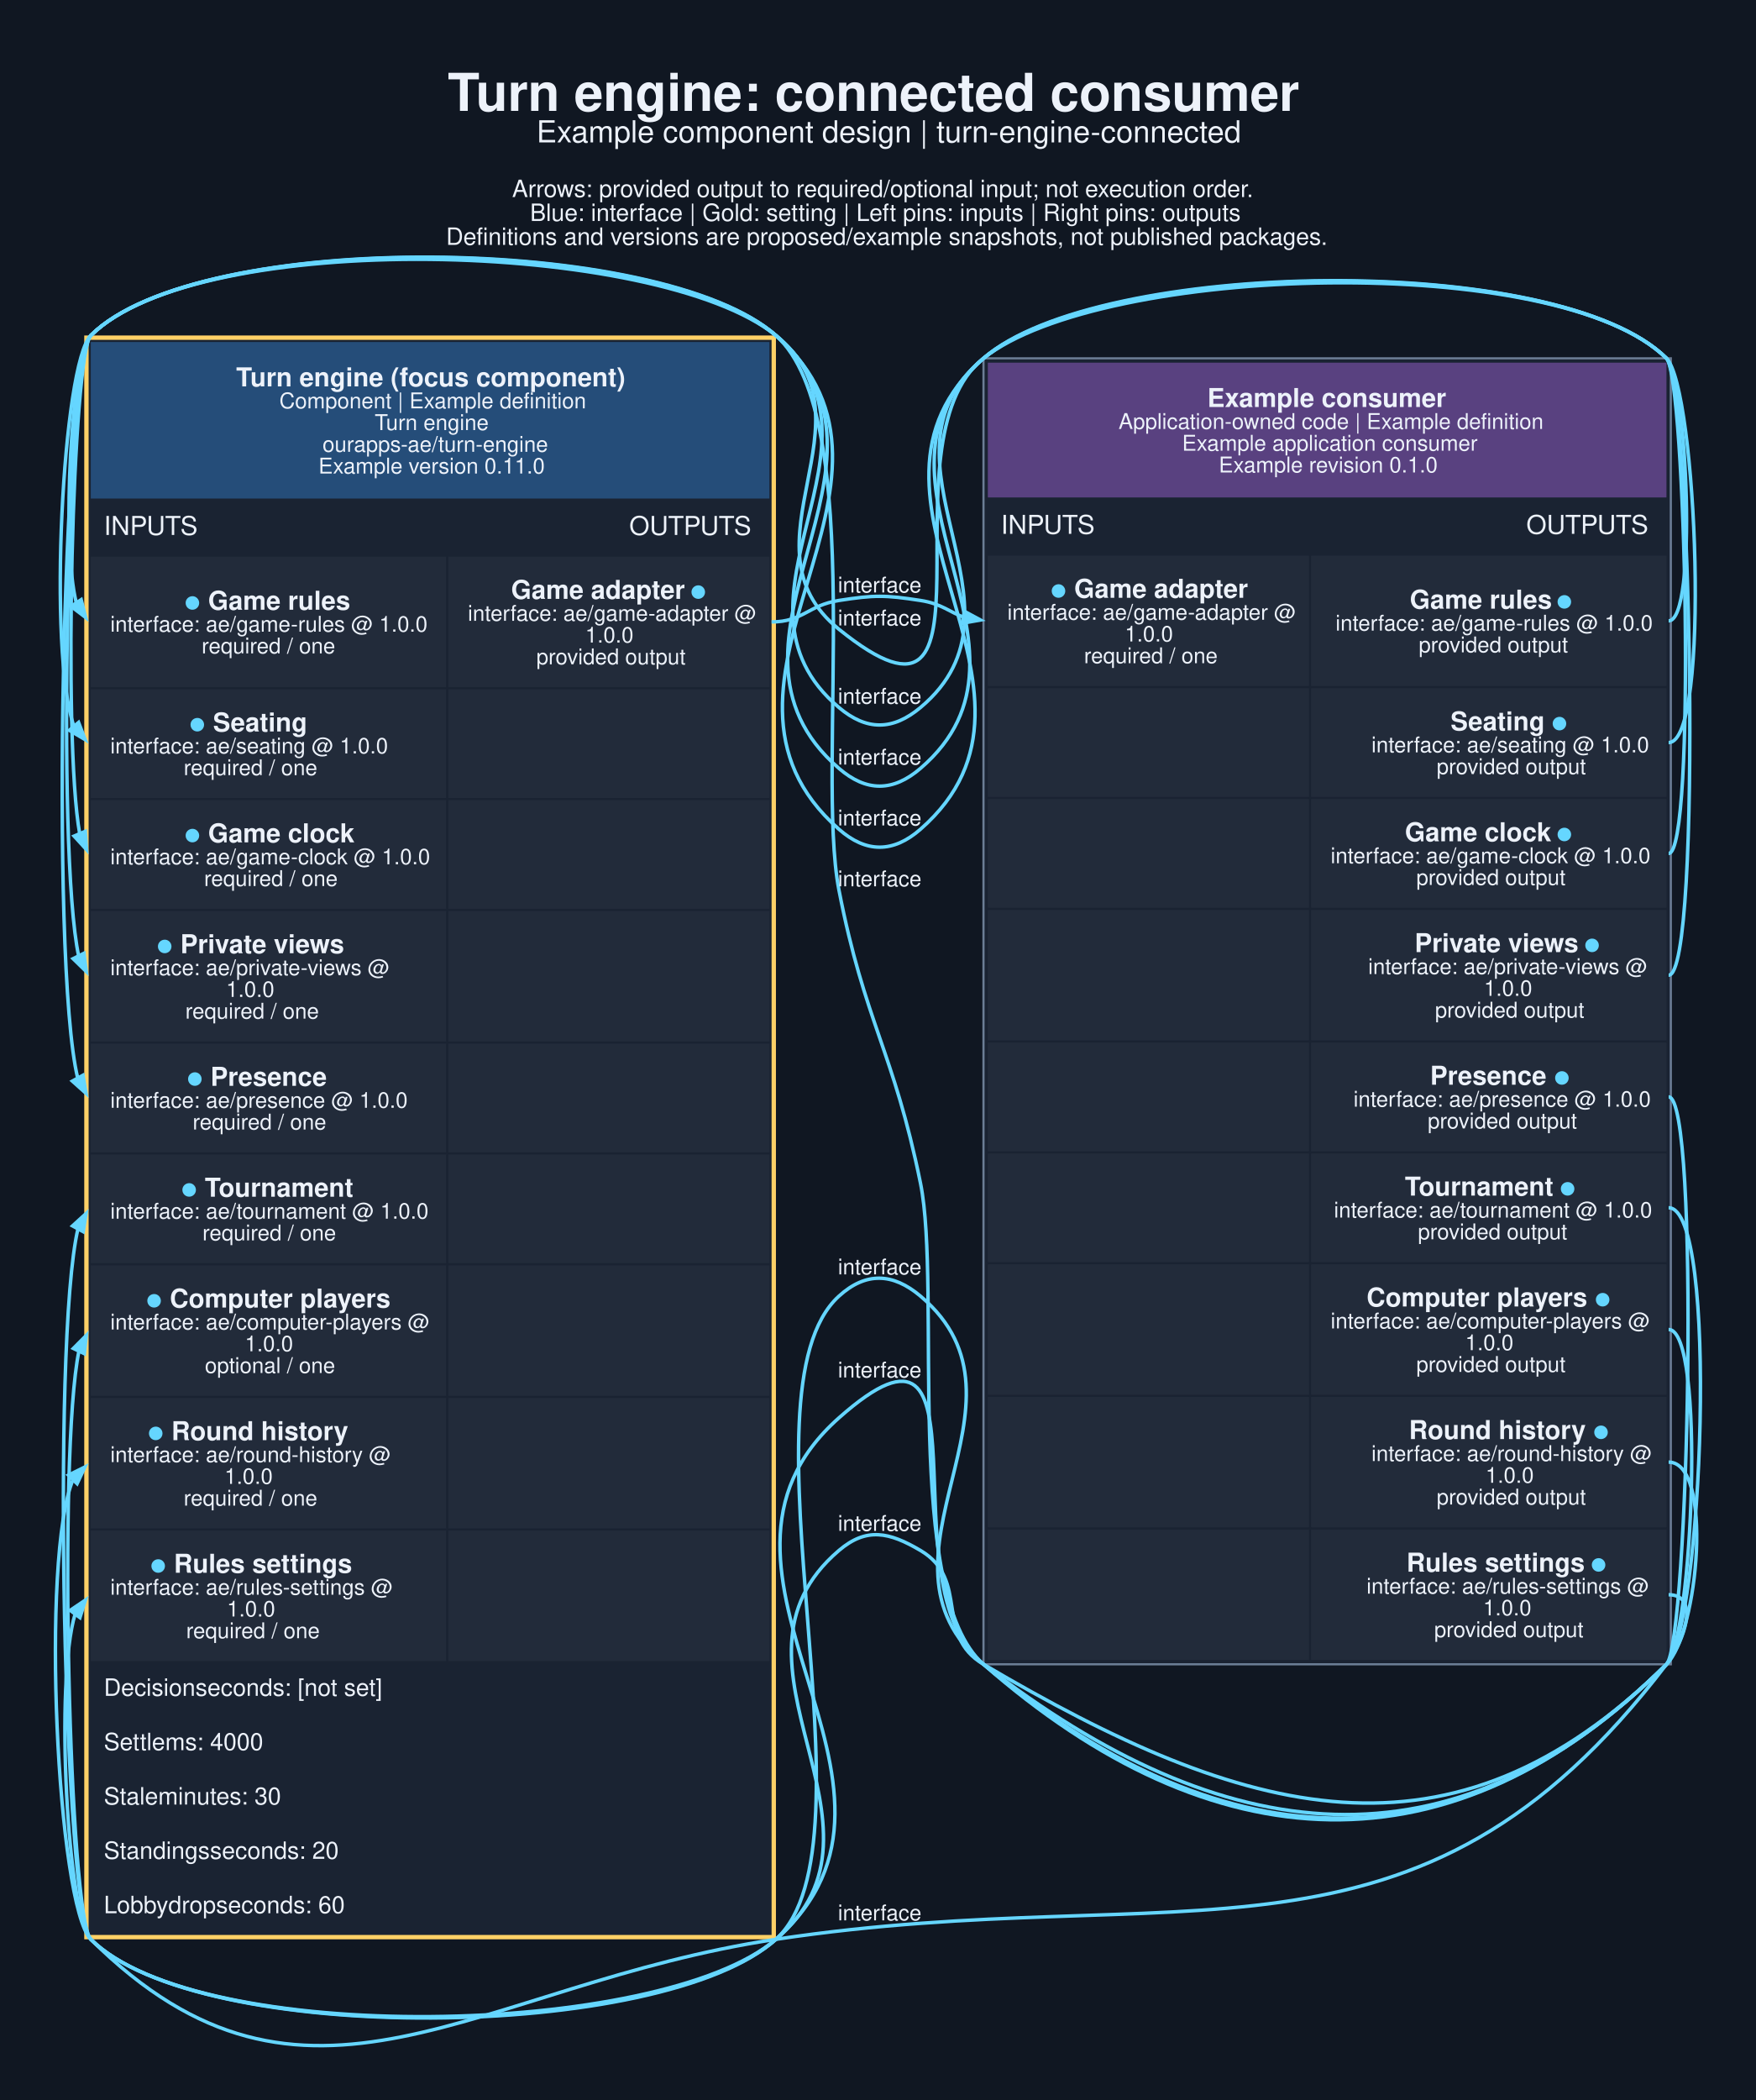
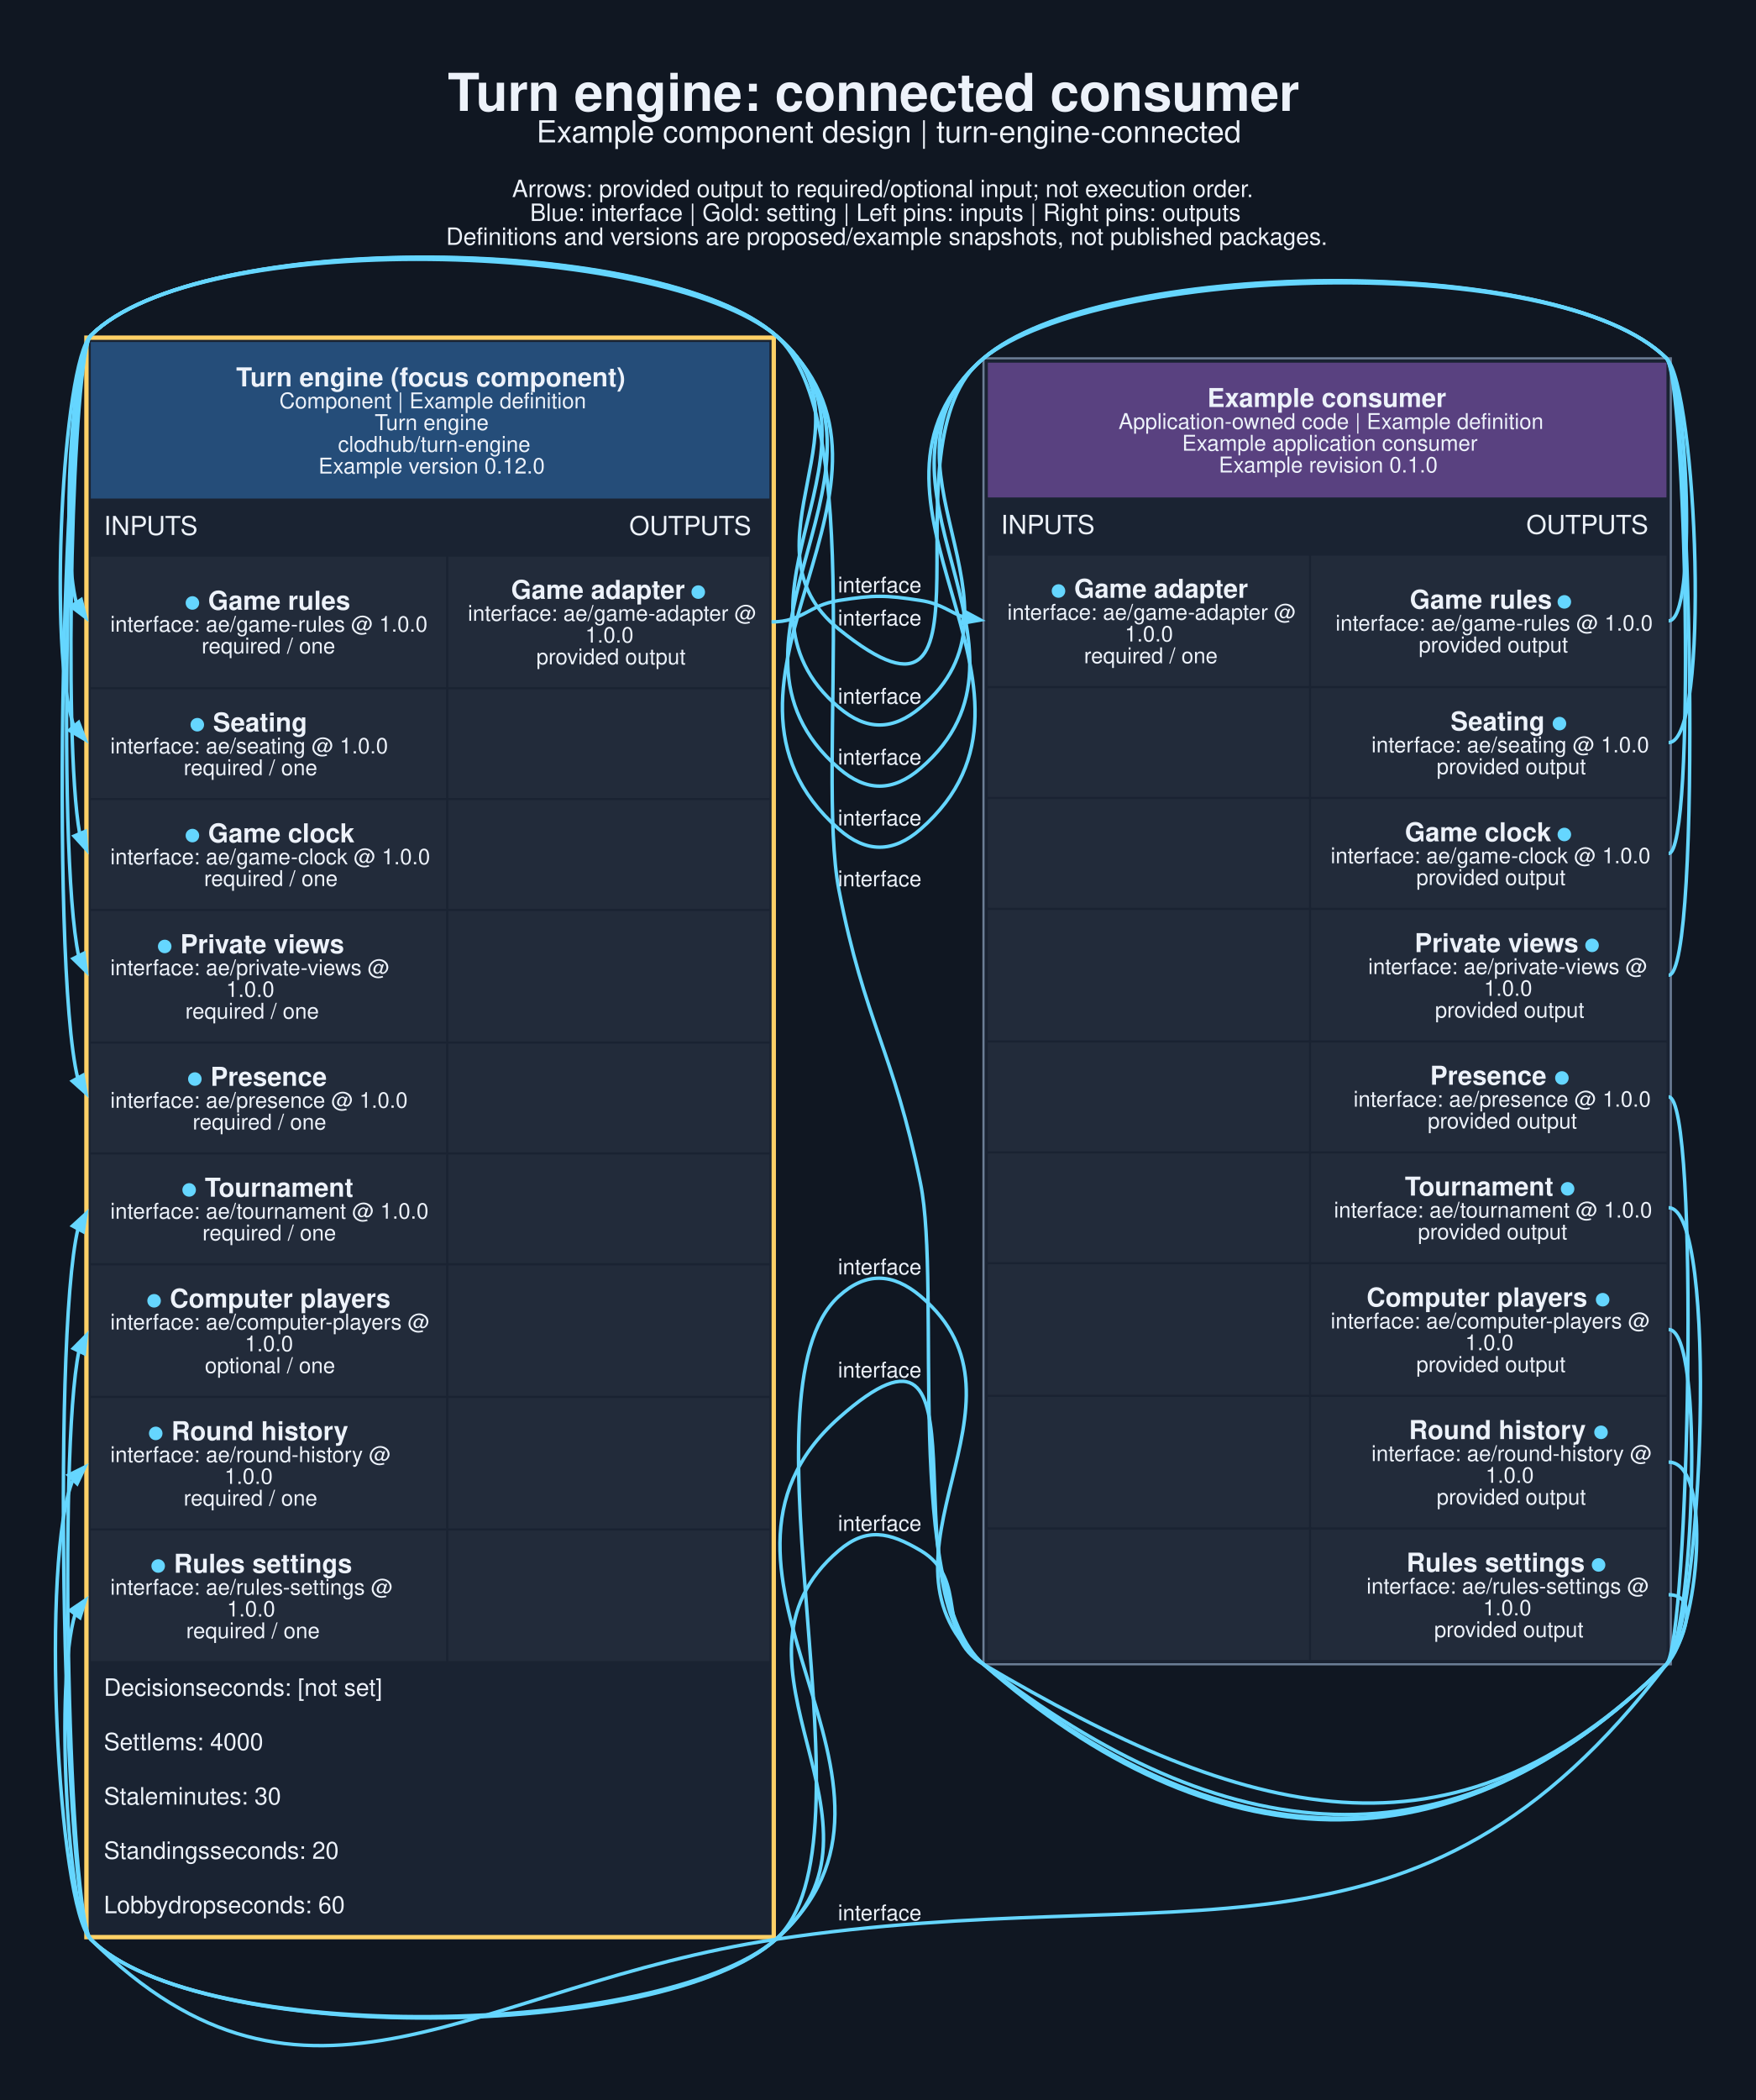
<svg xmlns="http://www.w3.org/2000/svg" width="1077pt" height="1288pt" viewBox="0.00 0.00 1077.00 1288.00">
  <g id="graph0" class="graph" transform="scale(1.33333 1.33333) rotate(0) translate(25.2 941.1)">
    <polygon fill="#101722" stroke="none" points="-25.2,25.2 -25.2,-941.1 782.77,-941.1 782.77,25.2 -25.2,25.2" />
    <text xml:space="preserve" text-anchor="start" x="180.79" y="-890.1" font-family="Helvetica,sans-Serif" font-weight="bold" font-size="24.00" fill="#edf2fa">Turn engine: connected consumer</text>
    <text xml:space="preserve" text-anchor="start" x="221.66" y="-875.6" font-family="Helvetica,sans-Serif" font-size="14.00" fill="#edf2fa">Example component design | turn-engine-connected</text>
    <text xml:space="preserve" text-anchor="start" x="210.41" y="-850.45" font-family="Helvetica,sans-Serif" font-size="11.00" fill="#edf2fa">Arrows: provided output to required/optional input; not execution order.</text>
    <text xml:space="preserve" text-anchor="start" x="218.66" y="-839.45" font-family="Helvetica,sans-Serif" font-size="11.00" fill="#edf2fa">Blue: interface | Gold: setting | Left pins: inputs | Right pins: outputs</text>
    <text xml:space="preserve" text-anchor="start" x="180.04" y="-828.45" font-family="Helvetica,sans-Serif" font-size="11.00" fill="#edf2fa">Definitions and versions are proposed/example snapshots, not published packages.</text>
    <g id="node1" class="node">
      <polygon fill="#1a2332" stroke="none" points="13.57,-49.02 13.57,-786.77 331.82,-786.77 331.82,-49.02 13.57,-49.02" />
      <polygon fill="#254d79" stroke="none" points="16.57,-711.77 16.57,-783.77 328.82,-783.77 328.82,-711.77 16.57,-711.77" />
      <text xml:space="preserve" text-anchor="start" x="83.45" y="-763.37" font-family="Helvetica,sans-Serif" font-weight="bold" font-size="12.00" fill="#edf2fa">Turn engine (focus component)</text>
      <text xml:space="preserve" text-anchor="start" x="103.32" y="-753.27" font-family="Helvetica,sans-Serif" font-size="10.00" fill="#edf2fa">Component | Example definition</text>
      <text xml:space="preserve" text-anchor="start" x="147.2" y="-743.27" font-family="Helvetica,sans-Serif" font-size="10.00" fill="#edf2fa">Turn engine</text>
-       <text xml:space="preserve" text-anchor="start" x="123.2" y="-733.27" font-family="Helvetica,sans-Serif" font-size="10.00" fill="#edf2fa">ourapps-ae/turn-engine</text>
-       <text xml:space="preserve" text-anchor="start" x="121.32" y="-723.27" font-family="Helvetica,sans-Serif" font-size="10.00" fill="#edf2fa">Example version 0.11.0</text>
+       <text xml:space="preserve" text-anchor="start" x="130.32" y="-733.27" font-family="Helvetica,sans-Serif" font-size="10.00" fill="#edf2fa">clodhub/turn-engine</text>
+       <text xml:space="preserve" text-anchor="start" x="121.32" y="-723.27" font-family="Helvetica,sans-Serif" font-size="10.00" fill="#edf2fa">Example version 0.12.0</text>
      <text xml:space="preserve" text-anchor="start" x="22.57" y="-695.02" font-family="Helvetica,sans-Serif" font-size="12.00" fill="#edf2fa">INPUTS</text>
      <text xml:space="preserve" text-anchor="start" x="264.32" y="-695.02" font-family="Helvetica,sans-Serif" font-size="12.00" fill="#edf2fa">OUTPUTS</text>
      <polygon fill="#222b3a" stroke="none" points="16.57,-625.02 16.57,-685.02 180.07,-685.02 180.07,-625.02 16.57,-625.02" />
      <text xml:space="preserve" text-anchor="start" x="59.7" y="-660.62" font-family="Helvetica,sans-Serif" font-weight="bold" font-size="12.00" fill="#65d6ff">●</text>
      <text xml:space="preserve" text-anchor="start" x="67.2" y="-660.62" font-family="Helvetica,sans-Serif" font-weight="bold" font-size="12.00" fill="#edf2fa"> Game rules</text>
      <text xml:space="preserve" text-anchor="start" x="25.57" y="-650.52" font-family="Helvetica,sans-Serif" font-size="10.00" fill="#edf2fa">interface: ae/game-rules @ 1.0.0</text>
      <text xml:space="preserve" text-anchor="start" x="67.57" y="-640.52" font-family="Helvetica,sans-Serif" font-size="10.00" fill="#edf2fa">required / one</text>
      <polygon fill="#222b3a" stroke="none" points="181.07,-625.02 181.07,-685.02 328.82,-685.02 328.82,-625.02 181.07,-625.02" />
      <text xml:space="preserve" text-anchor="start" x="209.95" y="-665.62" font-family="Helvetica,sans-Serif" font-weight="bold" font-size="12.00" fill="#edf2fa">Game adapter </text>
      <text xml:space="preserve" text-anchor="start" x="292.45" y="-665.62" font-family="Helvetica,sans-Serif" font-weight="bold" font-size="12.00" fill="#65d6ff">●</text>
      <text xml:space="preserve" text-anchor="start" x="190.07" y="-655.52" font-family="Helvetica,sans-Serif" font-size="10.00" fill="#edf2fa">interface: ae/game-adapter @</text>
      <text xml:space="preserve" text-anchor="start" x="244.07" y="-645.52" font-family="Helvetica,sans-Serif" font-size="10.00" fill="#edf2fa">1.0.0</text>
      <text xml:space="preserve" text-anchor="start" x="221.57" y="-635.52" font-family="Helvetica,sans-Serif" font-size="10.00" fill="#edf2fa">provided output</text>
      <polygon fill="#222b3a" stroke="none" points="16.57,-574.02 16.57,-624.02 180.07,-624.02 180.07,-574.02 16.57,-574.02" />
      <text xml:space="preserve" text-anchor="start" x="61.95" y="-604.62" font-family="Helvetica,sans-Serif" font-weight="bold" font-size="12.00" fill="#65d6ff">●</text>
      <text xml:space="preserve" text-anchor="start" x="69.45" y="-604.62" font-family="Helvetica,sans-Serif" font-weight="bold" font-size="12.00" fill="#edf2fa"> Seating</text>
      <text xml:space="preserve" text-anchor="start" x="25.57" y="-594.52" font-family="Helvetica,sans-Serif" font-size="10.00" fill="#edf2fa">interface: ae/seating @ 1.0.0</text>
      <text xml:space="preserve" text-anchor="start" x="59.32" y="-584.52" font-family="Helvetica,sans-Serif" font-size="10.00" fill="#edf2fa">required / one</text>
      <polygon fill="#222b3a" stroke="none" points="181.07,-574.02 181.07,-624.02 328.82,-624.02 328.82,-574.02 181.07,-574.02" />
      <polygon fill="#222b3a" stroke="none" points="16.57,-523.02 16.57,-573.02 180.07,-573.02 180.07,-523.02 16.57,-523.02" />
      <text xml:space="preserve" text-anchor="start" x="59.7" y="-553.62" font-family="Helvetica,sans-Serif" font-weight="bold" font-size="12.00" fill="#65d6ff">●</text>
      <text xml:space="preserve" text-anchor="start" x="67.2" y="-553.62" font-family="Helvetica,sans-Serif" font-weight="bold" font-size="12.00" fill="#edf2fa"> Game clock</text>
      <text xml:space="preserve" text-anchor="start" x="25.57" y="-543.52" font-family="Helvetica,sans-Serif" font-size="10.00" fill="#edf2fa">interface: ae/game-clock @ 1.0.0</text>
      <text xml:space="preserve" text-anchor="start" x="68.7" y="-533.52" font-family="Helvetica,sans-Serif" font-size="10.00" fill="#edf2fa">required / one</text>
      <polygon fill="#222b3a" stroke="none" points="181.07,-523.02 181.07,-573.02 328.82,-573.02 328.82,-523.02 181.07,-523.02" />
      <polygon fill="#222b3a" stroke="none" points="16.57,-462.02 16.57,-522.02 180.07,-522.02 180.07,-462.02 16.57,-462.02" />
      <text xml:space="preserve" text-anchor="start" x="46.95" y="-502.62" font-family="Helvetica,sans-Serif" font-weight="bold" font-size="12.00" fill="#65d6ff">●</text>
      <text xml:space="preserve" text-anchor="start" x="54.45" y="-502.62" font-family="Helvetica,sans-Serif" font-weight="bold" font-size="12.00" fill="#edf2fa"> Private views</text>
      <text xml:space="preserve" text-anchor="start" x="25.57" y="-492.52" font-family="Helvetica,sans-Serif" font-size="10.00" fill="#edf2fa">interface: ae/private-views @</text>
      <text xml:space="preserve" text-anchor="start" x="78.82" y="-482.52" font-family="Helvetica,sans-Serif" font-size="10.00" fill="#edf2fa">1.0.0</text>
      <text xml:space="preserve" text-anchor="start" x="60.07" y="-472.52" font-family="Helvetica,sans-Serif" font-size="10.00" fill="#edf2fa">required / one</text>
      <polygon fill="#222b3a" stroke="none" points="181.07,-462.02 181.07,-522.02 328.82,-522.02 328.82,-462.02 181.07,-462.02" />
      <polygon fill="#222b3a" stroke="none" points="16.57,-411.02 16.57,-461.02 180.07,-461.02 180.07,-411.02 16.57,-411.02" />
      <text xml:space="preserve" text-anchor="start" x="60.82" y="-441.62" font-family="Helvetica,sans-Serif" font-weight="bold" font-size="12.00" fill="#65d6ff">●</text>
      <text xml:space="preserve" text-anchor="start" x="68.32" y="-441.62" font-family="Helvetica,sans-Serif" font-weight="bold" font-size="12.00" fill="#edf2fa"> Presence</text>
      <text xml:space="preserve" text-anchor="start" x="25.57" y="-431.52" font-family="Helvetica,sans-Serif" font-size="10.00" fill="#edf2fa">interface: ae/presence @ 1.0.0</text>
      <text xml:space="preserve" text-anchor="start" x="63.45" y="-421.52" font-family="Helvetica,sans-Serif" font-size="10.00" fill="#edf2fa">required / one</text>
      <polygon fill="#222b3a" stroke="none" points="181.07,-411.02 181.07,-461.02 328.82,-461.02 328.82,-411.02 181.07,-411.02" />
      <polygon fill="#222b3a" stroke="none" points="16.57,-360.02 16.57,-410.02 180.07,-410.02 180.07,-360.02 16.57,-360.02" />
      <text xml:space="preserve" text-anchor="start" x="58.2" y="-390.62" font-family="Helvetica,sans-Serif" font-weight="bold" font-size="12.00" fill="#65d6ff">●</text>
      <text xml:space="preserve" text-anchor="start" x="65.7" y="-390.62" font-family="Helvetica,sans-Serif" font-weight="bold" font-size="12.00" fill="#edf2fa"> Tournament</text>
      <text xml:space="preserve" text-anchor="start" x="25.57" y="-380.52" font-family="Helvetica,sans-Serif" font-size="10.00" fill="#edf2fa">interface: ae/tournament @ 1.0.0</text>
      <text xml:space="preserve" text-anchor="start" x="67.95" y="-370.52" font-family="Helvetica,sans-Serif" font-size="10.00" fill="#edf2fa">required / one</text>
      <polygon fill="#222b3a" stroke="none" points="181.07,-360.02 181.07,-410.02 328.82,-410.02 328.82,-360.02 181.07,-360.02" />
      <polygon fill="#222b3a" stroke="none" points="16.57,-299.02 16.57,-359.02 180.07,-359.02 180.07,-299.02 16.57,-299.02" />
      <text xml:space="preserve" text-anchor="start" x="42.07" y="-339.62" font-family="Helvetica,sans-Serif" font-weight="bold" font-size="12.00" fill="#65d6ff">●</text>
      <text xml:space="preserve" text-anchor="start" x="49.57" y="-339.62" font-family="Helvetica,sans-Serif" font-weight="bold" font-size="12.00" fill="#edf2fa"> Computer players</text>
      <text xml:space="preserve" text-anchor="start" x="25.57" y="-329.52" font-family="Helvetica,sans-Serif" font-size="10.00" fill="#edf2fa">interface: ae/computer-players @</text>
      <text xml:space="preserve" text-anchor="start" x="87.45" y="-319.52" font-family="Helvetica,sans-Serif" font-size="10.00" fill="#edf2fa">1.0.0</text>
      <text xml:space="preserve" text-anchor="start" x="69.07" y="-309.52" font-family="Helvetica,sans-Serif" font-size="10.00" fill="#edf2fa">optional / one</text>
      <polygon fill="#222b3a" stroke="none" points="181.07,-299.02 181.07,-359.02 328.82,-359.02 328.82,-299.02 181.07,-299.02" />
      <polygon fill="#222b3a" stroke="none" points="16.57,-238.02 16.57,-298.02 180.07,-298.02 180.07,-238.02 16.57,-238.02" />
      <text xml:space="preserve" text-anchor="start" x="42.82" y="-278.62" font-family="Helvetica,sans-Serif" font-weight="bold" font-size="12.00" fill="#65d6ff">●</text>
      <text xml:space="preserve" text-anchor="start" x="50.32" y="-278.62" font-family="Helvetica,sans-Serif" font-weight="bold" font-size="12.00" fill="#edf2fa"> Round history</text>
      <text xml:space="preserve" text-anchor="start" x="25.57" y="-268.52" font-family="Helvetica,sans-Serif" font-size="10.00" fill="#edf2fa">interface: ae/round-history @</text>
      <text xml:space="preserve" text-anchor="start" x="78.07" y="-258.52" font-family="Helvetica,sans-Serif" font-size="10.00" fill="#edf2fa">1.0.0</text>
      <text xml:space="preserve" text-anchor="start" x="59.32" y="-248.52" font-family="Helvetica,sans-Serif" font-size="10.00" fill="#edf2fa">required / one</text>
      <polygon fill="#222b3a" stroke="none" points="181.07,-238.02 181.07,-298.02 328.82,-298.02 328.82,-238.02 181.07,-238.02" />
      <polygon fill="#222b3a" stroke="none" points="16.57,-177.02 16.57,-237.02 180.07,-237.02 180.07,-177.02 16.57,-177.02" />
      <text xml:space="preserve" text-anchor="start" x="43.95" y="-217.62" font-family="Helvetica,sans-Serif" font-weight="bold" font-size="12.00" fill="#65d6ff">●</text>
      <text xml:space="preserve" text-anchor="start" x="51.45" y="-217.62" font-family="Helvetica,sans-Serif" font-weight="bold" font-size="12.00" fill="#edf2fa"> Rules settings</text>
      <text xml:space="preserve" text-anchor="start" x="25.57" y="-207.52" font-family="Helvetica,sans-Serif" font-size="10.00" fill="#edf2fa">interface: ae/rules-settings @</text>
      <text xml:space="preserve" text-anchor="start" x="79.2" y="-197.52" font-family="Helvetica,sans-Serif" font-size="10.00" fill="#edf2fa">1.0.0</text>
      <text xml:space="preserve" text-anchor="start" x="60.45" y="-187.52" font-family="Helvetica,sans-Serif" font-size="10.00" fill="#edf2fa">required / one</text>
      <polygon fill="#222b3a" stroke="none" points="181.07,-177.02 181.07,-237.02 328.82,-237.02 328.82,-177.02 181.07,-177.02" />
      <text xml:space="preserve" text-anchor="start" x="22.57" y="-161.02" font-family="Helvetica,sans-Serif" font-size="11.00" fill="#edf2fa">Decisionseconds: [not set]</text>
      <text xml:space="preserve" text-anchor="start" x="22.57" y="-136.02" font-family="Helvetica,sans-Serif" font-size="11.00" fill="#edf2fa">Settlems: 4000</text>
      <text xml:space="preserve" text-anchor="start" x="22.57" y="-111.02" font-family="Helvetica,sans-Serif" font-size="11.00" fill="#edf2fa">Staleminutes: 30</text>
      <text xml:space="preserve" text-anchor="start" x="22.57" y="-86.02" font-family="Helvetica,sans-Serif" font-size="11.00" fill="#edf2fa">Standingsseconds: 20</text>
      <text xml:space="preserve" text-anchor="start" x="22.57" y="-61.02" font-family="Helvetica,sans-Serif" font-size="11.00" fill="#edf2fa">Lobbydropseconds: 60</text>
      <polygon fill="none" stroke="#ffd166" stroke-width="2" points="14.57,-50.02 14.57,-785.77 330.82,-785.77 330.82,-50.02 14.57,-50.02" />
    </g>
    <g id="node2" class="node">
      <polygon fill="#1a2332" stroke="none" points="427.32,-175.52 427.32,-776.27 743.57,-776.27 743.57,-175.52 427.32,-175.52" />
      <polygon fill="#594180" stroke="none" points="429.32,-712.27 429.32,-774.27 741.57,-774.27 741.57,-712.27 429.32,-712.27" />
      <text xml:space="preserve" text-anchor="start" x="530.32" y="-753.87" font-family="Helvetica,sans-Serif" font-weight="bold" font-size="12.00" fill="#edf2fa">Example consumer</text>
      <text xml:space="preserve" text-anchor="start" x="489.45" y="-743.77" font-family="Helvetica,sans-Serif" font-size="10.00" fill="#edf2fa">Application-owned code | Example definition</text>
      <text xml:space="preserve" text-anchor="start" x="518.7" y="-733.77" font-family="Helvetica,sans-Serif" font-size="10.00" fill="#edf2fa">Example application consumer</text>
      <text xml:space="preserve" text-anchor="start" x="535.57" y="-723.77" font-family="Helvetica,sans-Serif" font-size="10.00" fill="#edf2fa">Example revision 0.1.0</text>
      <text xml:space="preserve" text-anchor="start" x="435.32" y="-695.52" font-family="Helvetica,sans-Serif" font-size="12.00" fill="#edf2fa">INPUTS</text>
      <text xml:space="preserve" text-anchor="start" x="677.07" y="-695.52" font-family="Helvetica,sans-Serif" font-size="12.00" fill="#edf2fa">OUTPUTS</text>
      <polygon fill="#222b3a" stroke="none" points="429.32,-625.52 429.32,-685.52 577.07,-685.52 577.07,-625.52 429.32,-625.52" />
      <text xml:space="preserve" text-anchor="start" x="458.2" y="-666.12" font-family="Helvetica,sans-Serif" font-weight="bold" font-size="12.00" fill="#65d6ff">●</text>
      <text xml:space="preserve" text-anchor="start" x="465.7" y="-666.12" font-family="Helvetica,sans-Serif" font-weight="bold" font-size="12.00" fill="#edf2fa"> Game adapter</text>
      <text xml:space="preserve" text-anchor="start" x="438.32" y="-656.02" font-family="Helvetica,sans-Serif" font-size="10.00" fill="#edf2fa">interface: ae/game-adapter @</text>
      <text xml:space="preserve" text-anchor="start" x="492.32" y="-646.02" font-family="Helvetica,sans-Serif" font-size="10.00" fill="#edf2fa">1.0.0</text>
      <text xml:space="preserve" text-anchor="start" x="473.57" y="-636.02" font-family="Helvetica,sans-Serif" font-size="10.00" fill="#edf2fa">required / one</text>
      <polygon fill="#222b3a" stroke="none" points="578.07,-625.52 578.07,-685.52 741.57,-685.52 741.57,-625.52 578.07,-625.52" />
      <text xml:space="preserve" text-anchor="start" x="623.45" y="-661.12" font-family="Helvetica,sans-Serif" font-weight="bold" font-size="12.00" fill="#edf2fa">Game rules </text>
      <text xml:space="preserve" text-anchor="start" x="690.95" y="-661.12" font-family="Helvetica,sans-Serif" font-weight="bold" font-size="12.00" fill="#65d6ff">●</text>
      <text xml:space="preserve" text-anchor="start" x="589.32" y="-651.02" font-family="Helvetica,sans-Serif" font-size="10.00" fill="#edf2fa">interface: ae/game-rules @ 1.0.0</text>
      <text xml:space="preserve" text-anchor="start" x="627.57" y="-641.02" font-family="Helvetica,sans-Serif" font-size="10.00" fill="#edf2fa">provided output</text>
      <polygon fill="#222b3a" stroke="none" points="429.32,-574.52 429.32,-624.52 577.07,-624.52 577.07,-574.52 429.32,-574.52" />
      <polygon fill="#222b3a" stroke="none" points="578.07,-574.52 578.07,-624.52 741.57,-624.52 741.57,-574.52 578.07,-574.52" />
      <text xml:space="preserve" text-anchor="start" x="642.2" y="-605.12" font-family="Helvetica,sans-Serif" font-weight="bold" font-size="12.00" fill="#edf2fa">Seating </text>
      <text xml:space="preserve" text-anchor="start" x="688.7" y="-605.12" font-family="Helvetica,sans-Serif" font-weight="bold" font-size="12.00" fill="#65d6ff">●</text>
      <text xml:space="preserve" text-anchor="start" x="605.82" y="-595.02" font-family="Helvetica,sans-Serif" font-size="10.00" fill="#edf2fa">interface: ae/seating @ 1.0.0</text>
      <text xml:space="preserve" text-anchor="start" x="635.82" y="-585.02" font-family="Helvetica,sans-Serif" font-size="10.00" fill="#edf2fa">provided output</text>
      <polygon fill="#222b3a" stroke="none" points="429.32,-523.52 429.32,-573.52 577.07,-573.52 577.07,-523.52 429.32,-523.52" />
      <polygon fill="#222b3a" stroke="none" points="578.07,-523.52 578.07,-573.52 741.57,-573.52 741.57,-523.52 578.07,-523.52" />
      <text xml:space="preserve" text-anchor="start" x="621.2" y="-554.12" font-family="Helvetica,sans-Serif" font-weight="bold" font-size="12.00" fill="#edf2fa">Game clock </text>
      <text xml:space="preserve" text-anchor="start" x="690.95" y="-554.12" font-family="Helvetica,sans-Serif" font-weight="bold" font-size="12.00" fill="#65d6ff">●</text>
      <text xml:space="preserve" text-anchor="start" x="587.07" y="-544.02" font-family="Helvetica,sans-Serif" font-size="10.00" fill="#edf2fa">interface: ae/game-clock @ 1.0.0</text>
      <text xml:space="preserve" text-anchor="start" x="626.45" y="-534.02" font-family="Helvetica,sans-Serif" font-size="10.00" fill="#edf2fa">provided output</text>
      <polygon fill="#222b3a" stroke="none" points="429.32,-462.52 429.32,-522.52 577.07,-522.52 577.07,-462.52 429.32,-462.52" />
      <polygon fill="#222b3a" stroke="none" points="578.07,-462.52 578.07,-522.52 741.57,-522.52 741.57,-462.52 578.07,-462.52" />
      <text xml:space="preserve" text-anchor="start" x="625.7" y="-503.12" font-family="Helvetica,sans-Serif" font-weight="bold" font-size="12.00" fill="#edf2fa">Private views </text>
      <text xml:space="preserve" text-anchor="start" x="703.7" y="-503.12" font-family="Helvetica,sans-Serif" font-weight="bold" font-size="12.00" fill="#65d6ff">●</text>
      <text xml:space="preserve" text-anchor="start" x="604.32" y="-493.02" font-family="Helvetica,sans-Serif" font-size="10.00" fill="#edf2fa">interface: ae/private-views @</text>
      <text xml:space="preserve" text-anchor="start" x="657.57" y="-483.02" font-family="Helvetica,sans-Serif" font-size="10.00" fill="#edf2fa">1.0.0</text>
      <text xml:space="preserve" text-anchor="start" x="635.07" y="-473.02" font-family="Helvetica,sans-Serif" font-size="10.00" fill="#edf2fa">provided output</text>
      <polygon fill="#222b3a" stroke="none" points="429.32,-411.52 429.32,-461.52 577.07,-461.52 577.07,-411.52 429.32,-411.52" />
      <polygon fill="#222b3a" stroke="none" points="578.07,-411.52 578.07,-461.52 741.57,-461.52 741.57,-411.52 578.07,-411.52" />
      <text xml:space="preserve" text-anchor="start" x="632.82" y="-442.12" font-family="Helvetica,sans-Serif" font-weight="bold" font-size="12.00" fill="#edf2fa">Presence </text>
      <text xml:space="preserve" text-anchor="start" x="689.82" y="-442.12" font-family="Helvetica,sans-Serif" font-weight="bold" font-size="12.00" fill="#65d6ff">●</text>
      <text xml:space="preserve" text-anchor="start" x="597.57" y="-432.02" font-family="Helvetica,sans-Serif" font-size="10.00" fill="#edf2fa">interface: ae/presence @ 1.0.0</text>
      <text xml:space="preserve" text-anchor="start" x="631.7" y="-422.02" font-family="Helvetica,sans-Serif" font-size="10.00" fill="#edf2fa">provided output</text>
      <polygon fill="#222b3a" stroke="none" points="429.32,-360.52 429.32,-410.52 577.07,-410.52 577.07,-360.52 429.32,-360.52" />
      <polygon fill="#222b3a" stroke="none" points="578.07,-360.52 578.07,-410.52 741.57,-410.52 741.57,-360.52 578.07,-360.52" />
      <text xml:space="preserve" text-anchor="start" x="621.2" y="-391.12" font-family="Helvetica,sans-Serif" font-weight="bold" font-size="12.00" fill="#edf2fa">Tournament </text>
      <text xml:space="preserve" text-anchor="start" x="692.45" y="-391.12" font-family="Helvetica,sans-Serif" font-weight="bold" font-size="12.00" fill="#65d6ff">●</text>
      <text xml:space="preserve" text-anchor="start" x="588.57" y="-381.02" font-family="Helvetica,sans-Serif" font-size="10.00" fill="#edf2fa">interface: ae/tournament @ 1.0.0</text>
      <text xml:space="preserve" text-anchor="start" x="627.2" y="-371.02" font-family="Helvetica,sans-Serif" font-size="10.00" fill="#edf2fa">provided output</text>
      <polygon fill="#222b3a" stroke="none" points="429.32,-299.52 429.32,-359.52 577.07,-359.52 577.07,-299.52 429.32,-299.52" />
      <polygon fill="#222b3a" stroke="none" points="578.07,-299.52 578.07,-359.52 741.57,-359.52 741.57,-299.52 578.07,-299.52" />
      <text xml:space="preserve" text-anchor="start" x="603.57" y="-340.12" font-family="Helvetica,sans-Serif" font-weight="bold" font-size="12.00" fill="#edf2fa">Computer players </text>
      <text xml:space="preserve" text-anchor="start" x="708.57" y="-340.12" font-family="Helvetica,sans-Serif" font-weight="bold" font-size="12.00" fill="#65d6ff">●</text>
      <text xml:space="preserve" text-anchor="start" x="587.07" y="-330.02" font-family="Helvetica,sans-Serif" font-size="10.00" fill="#edf2fa">interface: ae/computer-players @</text>
      <text xml:space="preserve" text-anchor="start" x="648.95" y="-320.02" font-family="Helvetica,sans-Serif" font-size="10.00" fill="#edf2fa">1.0.0</text>
      <text xml:space="preserve" text-anchor="start" x="626.45" y="-310.02" font-family="Helvetica,sans-Serif" font-size="10.00" fill="#edf2fa">provided output</text>
      <polygon fill="#222b3a" stroke="none" points="429.32,-238.52 429.32,-298.52 577.07,-298.52 577.07,-238.52 429.32,-238.52" />
      <polygon fill="#222b3a" stroke="none" points="578.07,-238.52 578.07,-298.52 741.57,-298.52 741.57,-238.52 578.07,-238.52" />
      <text xml:space="preserve" text-anchor="start" x="623.07" y="-279.12" font-family="Helvetica,sans-Serif" font-weight="bold" font-size="12.00" fill="#edf2fa">Round history </text>
      <text xml:space="preserve" text-anchor="start" x="707.82" y="-279.12" font-family="Helvetica,sans-Serif" font-weight="bold" font-size="12.00" fill="#65d6ff">●</text>
      <text xml:space="preserve" text-anchor="start" x="605.82" y="-269.02" font-family="Helvetica,sans-Serif" font-size="10.00" fill="#edf2fa">interface: ae/round-history @</text>
      <text xml:space="preserve" text-anchor="start" x="658.32" y="-259.02" font-family="Helvetica,sans-Serif" font-size="10.00" fill="#edf2fa">1.0.0</text>
      <text xml:space="preserve" text-anchor="start" x="635.82" y="-249.02" font-family="Helvetica,sans-Serif" font-size="10.00" fill="#edf2fa">provided output</text>
      <polygon fill="#222b3a" stroke="none" points="429.32,-177.52 429.32,-237.52 577.07,-237.52 577.07,-177.52 429.32,-177.52" />
      <polygon fill="#222b3a" stroke="none" points="578.07,-177.52 578.07,-237.52 741.57,-237.52 741.57,-177.52 578.07,-177.52" />
      <text xml:space="preserve" text-anchor="start" x="621.95" y="-218.12" font-family="Helvetica,sans-Serif" font-weight="bold" font-size="12.00" fill="#edf2fa">Rules settings </text>
      <text xml:space="preserve" text-anchor="start" x="706.7" y="-218.12" font-family="Helvetica,sans-Serif" font-weight="bold" font-size="12.00" fill="#65d6ff">●</text>
      <text xml:space="preserve" text-anchor="start" x="603.57" y="-208.02" font-family="Helvetica,sans-Serif" font-size="10.00" fill="#edf2fa">interface: ae/rules-settings @</text>
      <text xml:space="preserve" text-anchor="start" x="657.2" y="-198.02" font-family="Helvetica,sans-Serif" font-size="10.00" fill="#edf2fa">1.0.0</text>
      <text xml:space="preserve" text-anchor="start" x="634.7" y="-188.02" font-family="Helvetica,sans-Serif" font-size="10.00" fill="#edf2fa">provided output</text>
      <polygon fill="none" stroke="#6b7d95" points="427.32,-175.52 427.32,-776.27 743.57,-776.27 743.57,-175.52 427.32,-175.52" />
    </g>
    <g id="edge1" class="edge">
      <path fill="none" stroke="#65d6ff" stroke-width="1.6" d="M329.82,-655.02C344.28,-655.02 346.53,-662.67 360.82,-664.89 377.29,-667.45 381.85,-667.41 398.32,-664.89 408.03,-663.41 412.01,-659.38 418.38,-657.11" />
      <polygon fill="#65d6ff" stroke="#65d6ff" stroke-width="1.6" points="418.48,-659.93 425.93,-655.9 417.59,-654.41 418.48,-659.93" />
      <text xml:space="preserve" text-anchor="middle" x="379.57" y="-668.55" font-family="Helvetica,sans-Serif" font-size="10.00" fill="#edf2fa">interface</text>
    </g>
    <g id="edge2" class="edge">
      <path fill="none" stroke="#65d6ff" stroke-width="1.6" d="M742.57,-655.52C755.99,-655.52 751.1,-766.82 741.57,-776.27 691.99,-825.44 482.01,-819.69 427.32,-776.27 378.64,-737.62 440.98,-586.86 360.82,-651.64 313.05,-690.25 379.59,-748.16 331.82,-786.77 277.33,-830.8 66.3,-836.12 16.57,-786.77 7.85,-778.11 2.75,-691.07 10.01,-663.41" />
      <polygon fill="#65d6ff" stroke="#65d6ff" stroke-width="1.6" points="12.15,-665.25 14.23,-657.04 7.48,-662.16 12.15,-665.25" />
      <text xml:space="preserve" text-anchor="middle" x="379.57" y="-653.39" font-family="Helvetica,sans-Serif" font-size="10.00" fill="#edf2fa">interface</text>
    </g>
    <g id="edge3" class="edge">
      <path fill="none" stroke="#65d6ff" stroke-width="1.6" d="M742.57,-599.52C762.21,-599.52 755.5,-762.42 741.57,-776.27 692.05,-825.51 480.91,-821.05 427.32,-776.27 371.66,-729.75 453.99,-662.16 398.32,-615.64 385.53,-604.96 373.55,-604.89 360.82,-615.64 301.89,-665.42 390.75,-736.99 331.82,-786.77 278.31,-831.98 66.24,-836.17 16.57,-786.77 3.69,-773.95 -3.34,-641 8.85,-606.93" />
      <polygon fill="#65d6ff" stroke="#65d6ff" stroke-width="1.6" points="10.96,-608.78 14,-600.86 6.69,-605.15 10.96,-608.78" />
      <text xml:space="preserve" text-anchor="middle" x="379.57" y="-617.39" font-family="Helvetica,sans-Serif" font-size="10.00" fill="#edf2fa">interface</text>
    </g>
    <g id="edge4" class="edge">
      <path fill="none" stroke="#65d6ff" stroke-width="1.6" d="M742.57,-548.52C755.22,-548.52 750.54,-767.34 741.57,-776.27 692.08,-825.54 480.32,-821.74 427.32,-776.27 362.95,-721.04 462.69,-642.87 398.32,-587.64 385.67,-576.79 373.43,-576.74 360.82,-587.64 293.18,-646.15 399.46,-728.26 331.82,-786.77 278.84,-832.6 66.21,-836.2 16.57,-786.77 8.33,-778.56 3.57,-601.14 11.47,-557.6" />
      <polygon fill="#65d6ff" stroke="#65d6ff" stroke-width="1.6" points="14.05,-558.7 14.62,-550.24 8.9,-556.5 14.05,-558.7" />
      <text xml:space="preserve" text-anchor="middle" x="379.57" y="-589.39" font-family="Helvetica,sans-Serif" font-size="10.00" fill="#edf2fa">interface</text>
    </g>
    <g id="edge5" class="edge">
      <path fill="none" stroke="#65d6ff" stroke-width="1.6" d="M742.57,-492.52C758.34,-492.52 752.74,-765.14 741.57,-776.27 692.11,-825.56 479.88,-822.26 427.32,-776.27 354.22,-712.3 471.42,-623.61 398.32,-559.64 385.78,-548.67 373.33,-548.63 360.82,-559.64 284.44,-626.89 408.2,-719.52 331.82,-786.77 279.24,-833.06 66.19,-836.22 16.57,-786.77 6.22,-776.45 0.5,-549.73 11.04,-501.13" />
      <polygon fill="#65d6ff" stroke="#65d6ff" stroke-width="1.6" points="13.44,-502.6 14.49,-494.19 8.43,-500.1 13.44,-502.6" />
      <text xml:space="preserve" text-anchor="middle" x="379.57" y="-561.39" font-family="Helvetica,sans-Serif" font-size="10.00" fill="#edf2fa">interface</text>
    </g>
    <g id="edge6" class="edge">
      <path fill="none" stroke="#65d6ff" stroke-width="1.6" d="M742.57,-436.52C757.07,-436.52 751.84,-185.75 741.57,-175.52 642.62,-76.95 532.3,-83.4 427.32,-175.52 390.03,-208.24 408.22,-348.28 398.32,-396.89 385.92,-457.81 372.7,-470.62 360.82,-531.64 349.92,-587.65 374.39,-748.77 331.82,-786.77 279.56,-833.42 66.18,-836.23 16.57,-786.77 4.12,-774.35 -2.54,-498.75 10.59,-445.04" />
      <polygon fill="#65d6ff" stroke="#65d6ff" stroke-width="1.6" points="12.99,-446.5 14.4,-438.14 8.09,-443.79 12.99,-446.5" />
      <text xml:space="preserve" text-anchor="middle" x="379.57" y="-533.39" font-family="Helvetica,sans-Serif" font-size="10.00" fill="#edf2fa">interface</text>
    </g>
    <g id="edge7" class="edge">
      <path fill="none" stroke="#65d6ff" stroke-width="1.6" d="M742.57,-385.52C765.91,-385.52 758.11,-191.98 741.57,-175.52 642.58,-76.99 534.09,-85.48 427.32,-175.52 368.94,-224.75 456.71,-295.66 398.32,-344.89 385.58,-355.64 373.17,-356.09 360.82,-344.89 311.88,-300.51 380.76,-93.4 331.82,-49.02 279.93,-1.96 66.18,0.45 16.57,-49.02 4.67,-60.88 -1.74,-323.78 10.72,-376.03" />
      <polygon fill="#65d6ff" stroke="#65d6ff" stroke-width="1.6" points="8.16,-377.18 14.42,-382.89 13.09,-374.52 8.16,-377.18" />
      <text xml:space="preserve" text-anchor="middle" x="379.57" y="-354.87" font-family="Helvetica,sans-Serif" font-size="10.00" fill="#edf2fa">interface</text>
    </g>
    <g id="edge8" class="edge">
      <path fill="none" stroke="#65d6ff" stroke-width="1.6" d="M742.57,-329.52C759.68,-329.52 753.71,-187.58 741.57,-175.52 642.49,-77.08 537.64,-89.87 427.32,-175.52 381.06,-211.44 434.29,-354.02 360.82,-288.89 280.46,-217.66 412.18,-120.25 331.82,-49.02 279.4,-2.55 66.2,0.43 16.57,-49.02 6.78,-58.78 1.32,-272.32 11.14,-319.74" />
      <polygon fill="#65d6ff" stroke="#65d6ff" stroke-width="1.6" points="8.55,-320.82 14.53,-326.83 13.6,-318.41 8.55,-320.82" />
      <text xml:space="preserve" text-anchor="middle" x="379.57" y="-307.45" font-family="Helvetica,sans-Serif" font-size="10.00" fill="#edf2fa">interface</text>
    </g>
    <g id="edge9" class="edge">
      <path fill="none" stroke="#65d6ff" stroke-width="1.6" d="M742.57,-268.52C763.24,-268.52 756.26,-190.05 741.57,-175.52 642.28,-77.29 547.65,-104.6 427.32,-175.52 404.4,-189.03 421.24,-214.38 398.32,-227.89 383.96,-236.36 373.51,-238.69 360.82,-227.89 299.48,-175.7 393.16,-101.21 331.82,-49.02 278.47,-3.62 66.22,0.41 16.57,-49.02 1.28,-64.24 -6.81,-224.66 8.52,-260.81" />
      <polygon fill="#65d6ff" stroke="#65d6ff" stroke-width="1.6" points="6.28,-262.53 13.88,-266.29 10.28,-258.61 6.28,-262.53" />
      <text xml:space="preserve" text-anchor="middle" x="379.57" y="-236.89" font-family="Helvetica,sans-Serif" font-size="10.00" fill="#edf2fa">interface</text>
    </g>
    <g id="edge10" class="edge">
      <path fill="none" stroke="#65d6ff" stroke-width="1.6" d="M742.57,-207.52C756.8,-207.52 750.2,-186.83 741.57,-175.52 626.03,-23.94 520.28,-77.45 331.82,-49.02 193.28,-28.12 115.96,49.74 16.57,-49.02 5.92,-59.6 -0.09,-167.71 9.39,-198.73" />
      <polygon fill="#65d6ff" stroke="#65d6ff" stroke-width="1.6" points="7.09,-200.34 14.12,-205.08 11.58,-196.99 7.09,-200.34" />
      <text xml:space="preserve" text-anchor="middle" x="379.57" y="-57.73" font-family="Helvetica,sans-Serif" font-size="10.00" fill="#edf2fa">interface</text>
    </g>
  </g>
</svg>
